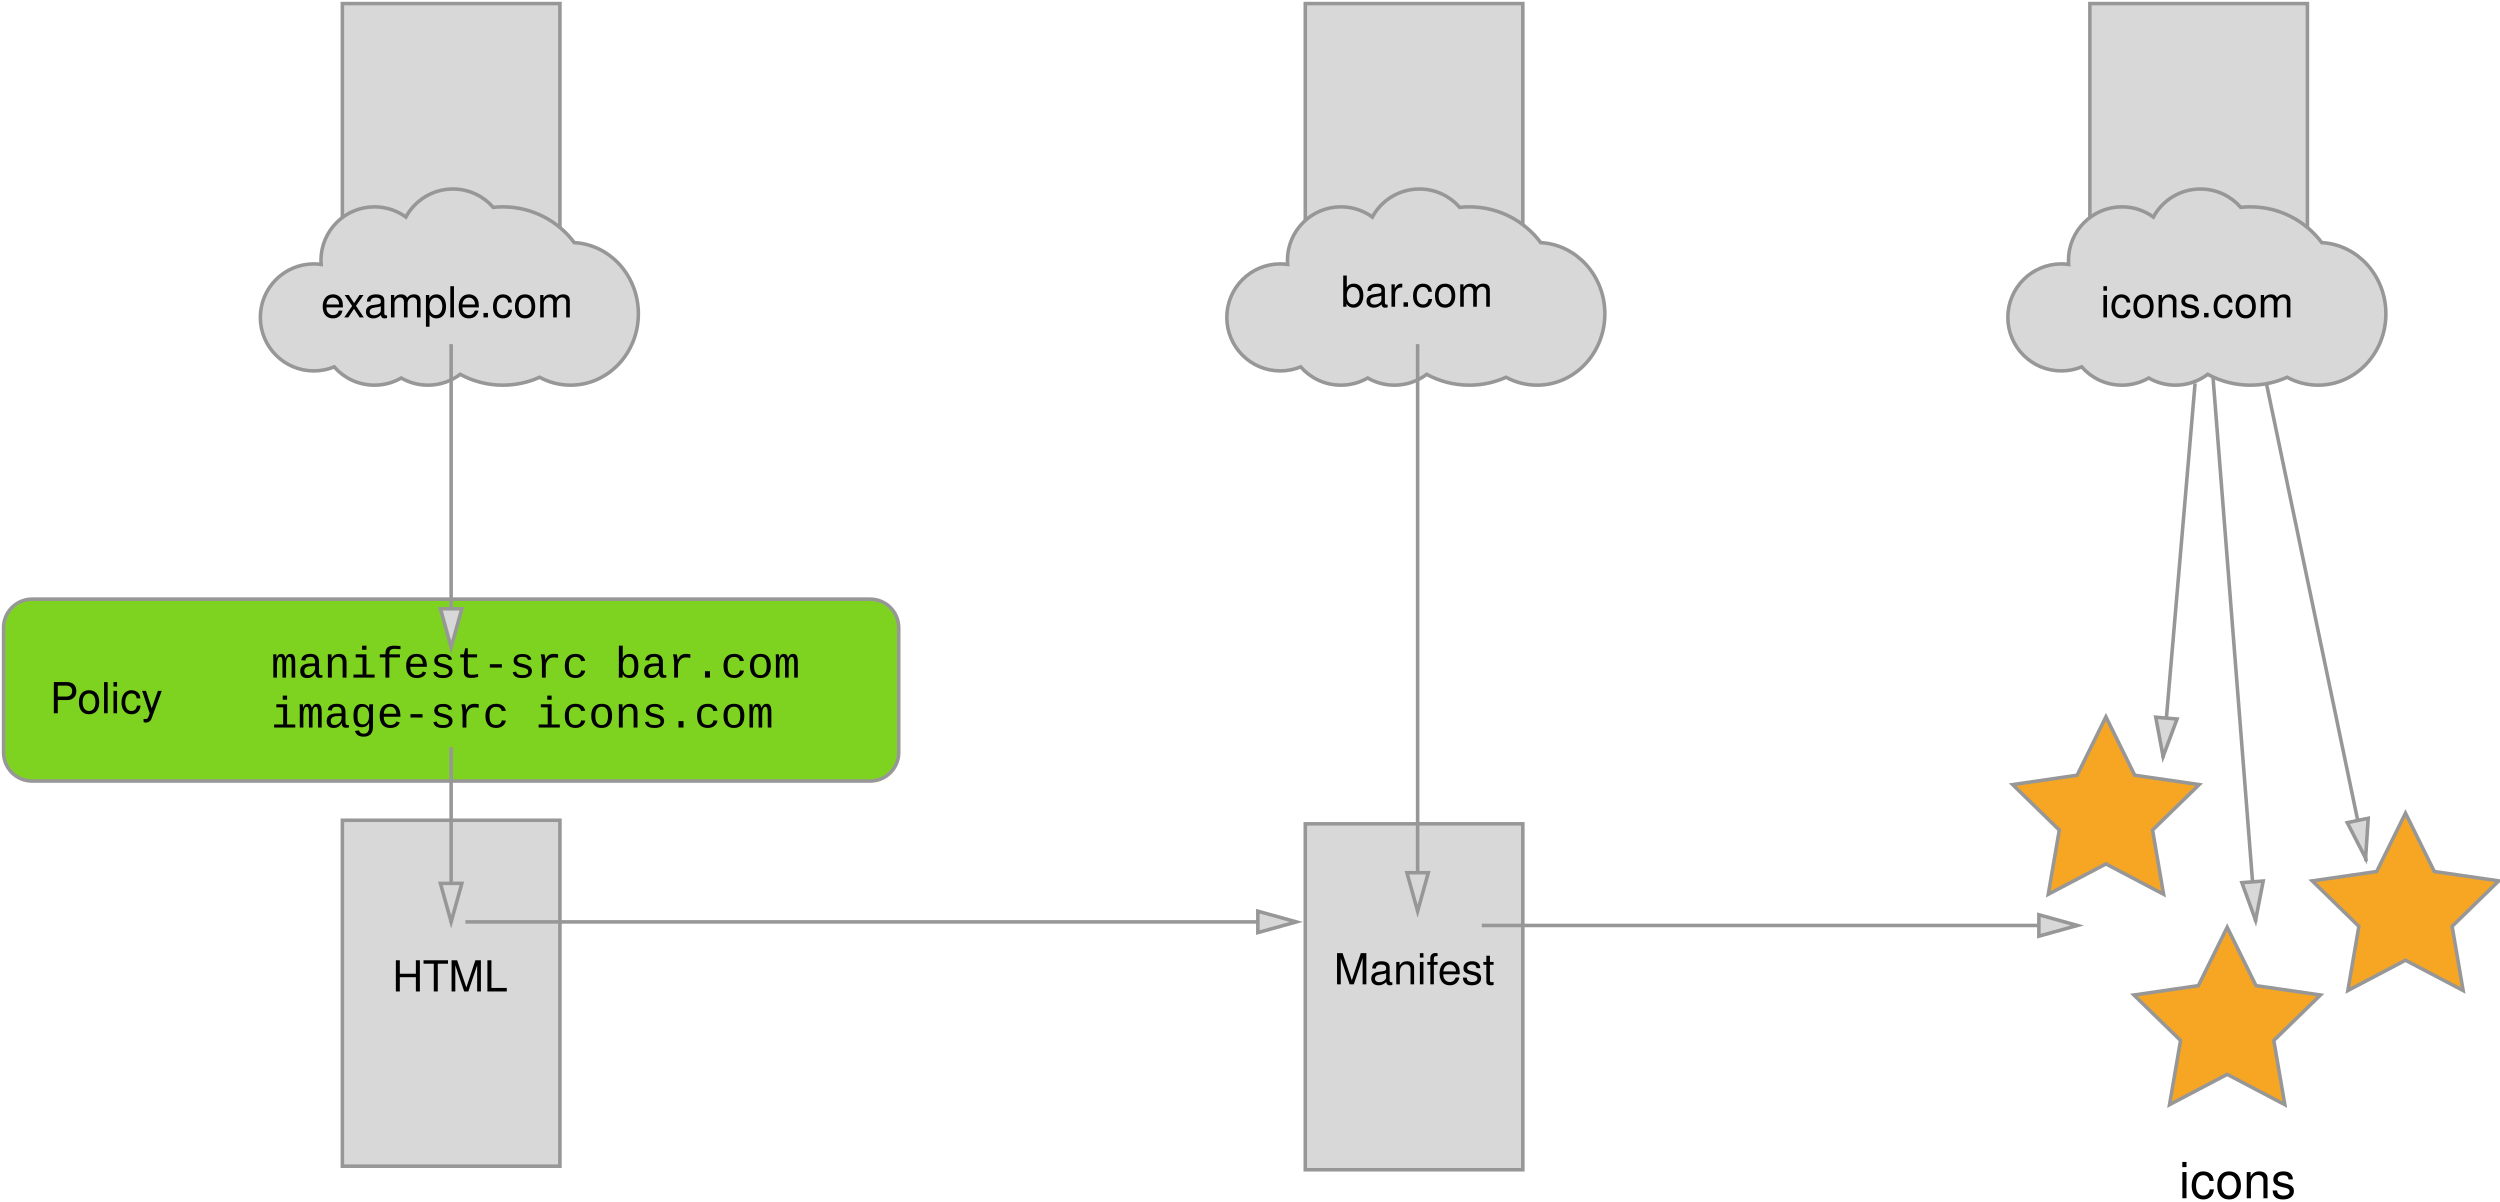
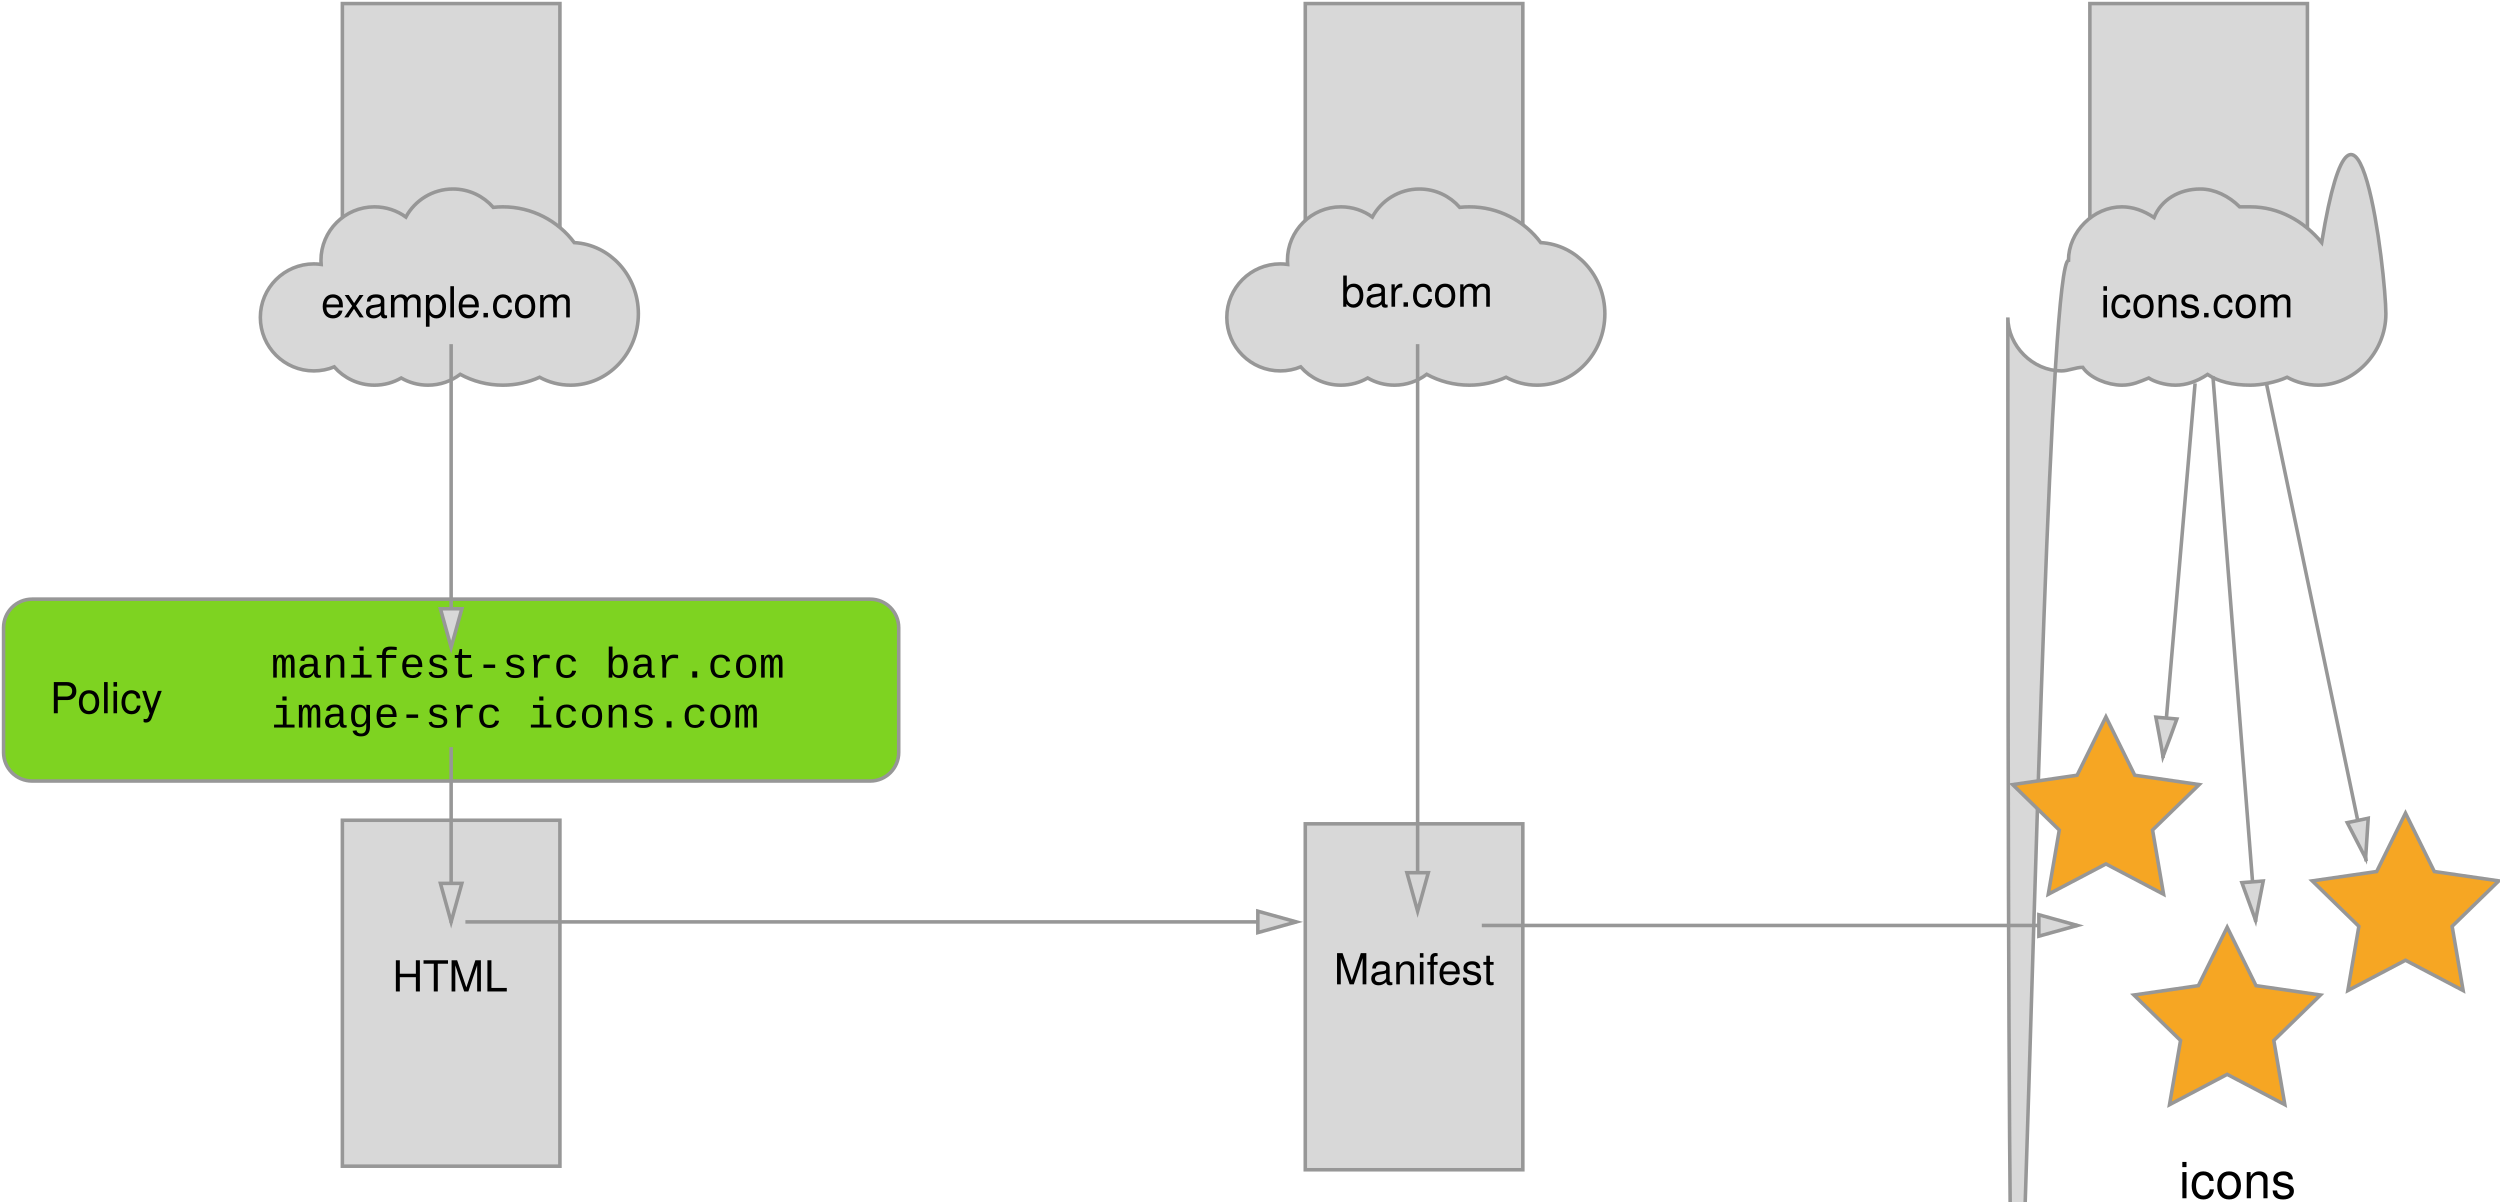
<svg xmlns="http://www.w3.org/2000/svg" width="701px" height="337px" viewBox="0 0 701 337" version="1.1">
-   <description>Created with Sketch (http://www.bohemiancoding.com/sketch)</description>
  <defs />
  <g id="Page-1" stroke="none" stroke-width="1" fill="none" fill-rule="evenodd">
    <g id="Group" transform="translate(1, 1)">
      <rect id="Rectangle-1" stroke="#979797" fill="#D8D8D8" x="95" y="0" width="61" height="70" />
      <path d="M160.023,67.029 C155.464,60.94 148.192,57 140,57 C139.09,57 138.192,57.049 137.307,57.143 C134.557,53.992 130.511,52 126,52 C120.302,52 115.346,55.177 112.807,59.856 L112.807,59.856 C110.334,58.06 107.291,57 104,57 C95.716,57 89,63.716 89,72 C89,72.383 89.014,72.762 89.043,73.138 C88.375,73.047 87.693,73 87,73 C78.716,73 72,79.716 72,88 C72,96.284 78.716,103 87,103 C89.021,103 90.949,102.6 92.709,101.875 L92.709,101.875 C95.459,105.016 99.498,107 104,107 C106.732,107 109.294,106.27 111.5,104.993 C113.706,106.27 116.268,107 119,107 C122.399,107 125.534,105.869 128.049,103.964 L128.049,103.964 C131.6,105.9 135.671,107 140,107 C143.673,107 147.16,106.208 150.302,104.786 C152.908,106.201 155.865,107 159,107 C169.493,107 178,98.046 178,87 C178,76.316 170.041,67.588 160.023,67.029 L160.023,67.029 Z" id="Oval-1" stroke="#979797" fill="#D8D8D8" />
-       <rect id="Rectangle-1" stroke="#979797" fill="#D8D8D8" x="95" y="229" width="61" height="97" />
-       <rect id="Rectangle-1" stroke="#979797" fill="#D8D8D8" x="365" y="230" width="61" height="97" />
+       <rect id="Rectangle-2" stroke="#979797" fill="#D8D8D8" x="95" y="229" width="61" height="97" />
+       <rect id="Rectangle-3" stroke="#979797" fill="#D8D8D8" x="365" y="230" width="61" height="97" />
      <rect id="Rectangle-4" stroke="#979797" fill="#7ED321" x="0" y="167" width="251" height="51" rx="8" />
      <text id="Policy" fill="#000000" font-family="Helvetica" font-size="12" font-weight="normal">
        <tspan x="13" y="199">Policy</tspan>
      </text>
      <text id="HTML" fill="#000000" font-family="Helvetica" font-size="12" font-weight="normal">
        <tspan x="109" y="277">HTML</tspan>
      </text>
      <text id="Manifest" fill="#000000" font-family="Helvetica" font-size="12" font-weight="normal">
        <tspan x="373" y="275">Manifest</tspan>
      </text>
      <text id="example.com" fill="#000000" font-family="Helvetica" font-size="12" font-weight="normal">
        <tspan x="89" y="88">example.com</tspan>
      </text>
      <rect id="Rectangle-1" stroke="#979797" fill="#D8D8D8" x="365" y="0" width="61" height="70" />
      <path d="M431.023,67.029 C426.464,60.94 419.192,57 411,57 C410.09,57 409.192,57.049 408.307,57.143 C405.557,53.992 401.511,52 397,52 C391.302,52 386.346,55.177 383.807,59.856 L383.807,59.856 C381.334,58.06 378.291,57 375,57 C366.716,57 360,63.716 360,72 C360,72.383 360.014,72.762 360.043,73.138 C359.375,73.047 358.693,73 358,73 C349.716,73 343,79.716 343,88 C343,96.284 349.716,103 358,103 C360.021,103 361.949,102.6 363.709,101.875 L363.709,101.875 C366.459,105.016 370.498,107 375,107 C377.732,107 380.294,106.27 382.5,104.993 C384.706,106.27 387.268,107 390,107 C393.399,107 396.534,105.869 399.049,103.964 L399.049,103.964 C402.6,105.9 406.671,107 411,107 C414.673,107 418.16,106.208 421.302,104.786 C423.908,106.201 426.865,107 430,107 C440.493,107 449,98.046 449,87 C449,76.316 441.041,67.588 431.023,67.029 L431.023,67.029 Z" id="Oval-1" stroke="#979797" fill="#D8D8D8" />
      <text id="bar.com" fill="#000000" font-family="Helvetica" font-size="12" font-weight="normal">
        <tspan x="375" y="85">bar.com</tspan>
      </text>
      <path d="M125.5,95.5 L125.5,172.5" id="Line" stroke="#979797" />
      <path d="M125.5,180.5 L128.5,169.7 L122.5,169.7 L125.5,180.5 L125.5,180.5 L125.5,180.5 Z" id="Line-decoration-1" stroke="#979797" fill="#D8D8D8" />
      <path d="M396.5,95.5 L396.5,251.5" id="Line" stroke="#979797" />
      <rect id="Rectangle-1-copy" stroke="#979797" fill="#D8D8D8" x="585" y="0" width="61" height="70" />
-       <path d="M650.023,67.029 C645.464,60.94 638.192,57 630,57 C629.09,57 628.192,57.049 627.307,57.143 C624.557,53.992 620.511,52 616,52 C610.302,52 605.346,55.177 602.807,59.856 L602.807,59.856 C600.334,58.06 597.291,57 594,57 C585.716,57 579,63.716 579,72 C579,72.383 579.014,72.762 579.043,73.138 C578.375,73.047 577.693,73 577,73 C568.716,73 562,79.716 562,88 C562,96.284 568.716,103 577,103 C579.021,103 580.949,102.6 582.709,101.875 L582.709,101.875 C585.459,105.016 589.498,107 594,107 C596.732,107 599.294,106.27 601.5,104.993 C603.706,106.27 606.268,107 609,107 C612.399,107 615.534,105.869 618.049,103.964 L618.049,103.964 C621.6,105.9 625.671,107 630,107 C633.673,107 637.16,106.208 640.302,104.786 C642.908,106.201 645.865,107 649,107 C659.493,107 668,98.046 668,87 C668,76.316 660.041,67.588 650.023,67.029 L650.023,67.029 Z" id="Oval-1-copy" stroke="#979797" fill="#D8D8D8" />
+       <path d="M650,67 C645,61 638,57 630,57 C629,57 628,57 627,57 C624,54 620,52 616,52 C610,52 605,55 603,60 C600,58 597,57 594,57 C586,57 579,64 579,72 C569,73 562,780 562,88 C562,96 569,103 577,103 C579,103 581,102 583,102 C585,105 590,107 594,107 C597,107 599,106 601.5,105 C603,106 606,107 609,107 C612,107 615,106 618,104 C621,106 625,107 630,107 C633,107 637.16,106.208 640.302,104.786 C642.908,106.201 645.865,107 649,107 C659,107 668,98 668,87 C668,76 660,6 650,67 Z" id="Oval-1-copy" stroke="#979797" fill="#D8D8D8" />
      <text id="icons.com" fill="#000000" font-family="Helvetica" font-size="12" font-weight="normal">
        <tspan x="588" y="88">icons.com</tspan>
      </text>
      <path d="M129.497,257.5 L362.509,257.5" id="Line" stroke="#979797" />
      <path d="M362.497,257.5 L351.697,254.5 L351.697,260.5 C355.477,259.45 358.717,258.55 362.497,257.5 L362.497,257.5 L362.497,257.5 Z" id="Line-decoration-1" stroke="#979797" fill="#D8D8D8" />
      <path d="M414.497,258.5 L581.5,258.5" id="Line" stroke="#979797" />
      <path d="M581.497,258.5 L570.697,255.5 L570.697,261.5 C574.477,260.45 577.717,259.55 581.497,258.5 L581.497,258.5 L581.497,258.5 Z" id="Line-decoration-1" stroke="#979797" fill="#D8D8D8" />
      <path d="M125.5,208.5 L125.5,257.754" id="Line" stroke="#979797" />
      <path d="M125.5,257.5 L128.5,246.7 L122.5,246.7 L125.5,257.5 L125.5,257.5 L125.5,257.5 Z" id="Line-decoration-1" stroke="#979797" fill="#D8D8D8" />
      <path d="M396.5,254.5 L399.5,243.7 L393.5,243.7 L396.5,254.5 L396.5,254.5 L396.5,254.5 Z" id="Line-decoration-1" stroke="#979797" fill="#D8D8D8" />
-       <text id="manifest-src-bar.com" fill="#000000" font-family="Courier New" font-size="12.359" font-weight="normal">
+       <text id="manifest-src-bar.com" fill="#000000" font-family="Courier New" font-size="12">
        <tspan x="75" y="189">manifest-src bar.com</tspan>
        <tspan x="75" y="203">image-src icons.com</tspan>
      </text>
-       <path d="M589.5,241.25 L573.336,249.748 L576.423,231.749 L563.346,219.002 L581.418,216.376 L589.5,200 L597.582,216.376 L615.654,219.002 L602.577,231.749 L605.664,249.748 L589.5,241.25 Z" id="Star-1" stroke="#979797" fill="#F6A623" />
-       <path d="M623.5,300.25 L607.336,308.748 L610.423,290.749 L597.346,278.002 L615.418,275.376 L623.5,259 L631.582,275.376 L649.654,278.002 L636.577,290.749 L639.664,308.748 L623.5,300.25 Z" id="Star-1-copy" stroke="#979797" fill="#F6A623" />
-       <path d="M673.5,268.25 L657.336,276.748 L660.423,258.749 L647.346,246.002 L665.418,243.376 L673.5,227 L681.582,243.376 L699.654,246.002 L686.577,258.749 L689.664,276.748 L673.5,268.25 Z" id="Star-1-copy-2" stroke="#979797" fill="#F6A623" />
+       <path d="M589.5,241.25 L573.336,249.748 L576.423,231.749 L563.346,219 L581.418,216.376 L589.5,200 L597.582,216.376 L615.654,219.002 L602.577,231.749 L605.664,249.748 L589.5,241.25 Z" id="Star-1" stroke="#979797" fill="#F6A623" />
+       <path d="M623.5,300.25 L607.336,308.748 L610.423,290.749 L597.346,278 L615.418,275.376 L623.5,259 L631.582,275.376 L649.654,278.002 L636.577,290.749 L639.664,308.748 L623.5,300.25 Z" id="Star-1-copy" stroke="#979797" fill="#F6A623" />
+       <path d="M673.5,268.25 L657.336,276.748 L660.423,258.749 L647.346,246 L665.418,243.376 L673.5,227 L681.582,243.376 L699.654,246.002 L686.577,258.749 L689.664,276.748 L673.5,268.25 Z" id="Star-1-copy-2" stroke="#979797" fill="#F6A623" />
      <path d="M614.5,106.5 L605.5,211.5" id="Line" stroke="#979797" />
-       <path d="M605.533,211.116 C606.902,207.44 608.075,204.289 609.444,200.612 C607.352,200.433 605.559,200.279 603.466,200.1 C604.19,203.956 604.81,207.261 605.533,211.116 L605.533,211.116 L605.533,211.116 Z" id="Line-decoration-1" stroke="#979797" fill="#D8D8D8" />
+       <path d="M605.5,211.1 C606.9,207.4 608.1,204.3 609.4,200.6 C607.4,200.4 605.6,200.3 603.5,200.1 C604.2,203.9 604.9,207.3 605.5,211.1 Z" id="Line-decoration-1" stroke="#979797" fill="#D8D8D8" />
      <path d="M634.5,106.5 L662.5,240.5" id="Line" stroke="#979797" />
-       <path d="M662.317,239.625 C662.572,235.71 662.79,232.354 663.045,228.439 C660.989,228.869 659.227,229.237 657.172,229.667 C658.972,233.152 660.516,236.139 662.317,239.625 L662.317,239.625 L662.317,239.625 Z" id="Line-decoration-1" stroke="#979797" fill="#D8D8D8" />
+       <path d="M662.317,239.625 C662.572,235.71 662.79,232.354 663.045,228.439 C661,228.9 659.227,229.237 657.172,229.667 C658.972,233.152 660.516,236.139 662.317,239.625 L662.317,239.625 L662.317,239.625 Z" id="Line-decoration-1" stroke="#979797" fill="#D8D8D8" />
      <path d="M619.5,104.5 L631.5,257.5" id="Line" stroke="#979797" />
      <path d="M631.463,257.032 L633.61,246.03 L627.628,246.499 C628.97,250.186 630.121,253.345 631.463,257.032 L631.463,257.032 L631.463,257.032 Z" id="Line-decoration-1" stroke="#979797" fill="#D8D8D8" />
      <text id="icons" fill="#000000" font-family="Helvetica" font-size="14" font-weight="normal">
        <tspan x="610" y="335">icons</tspan>
      </text>
    </g>
  </g>
</svg>
